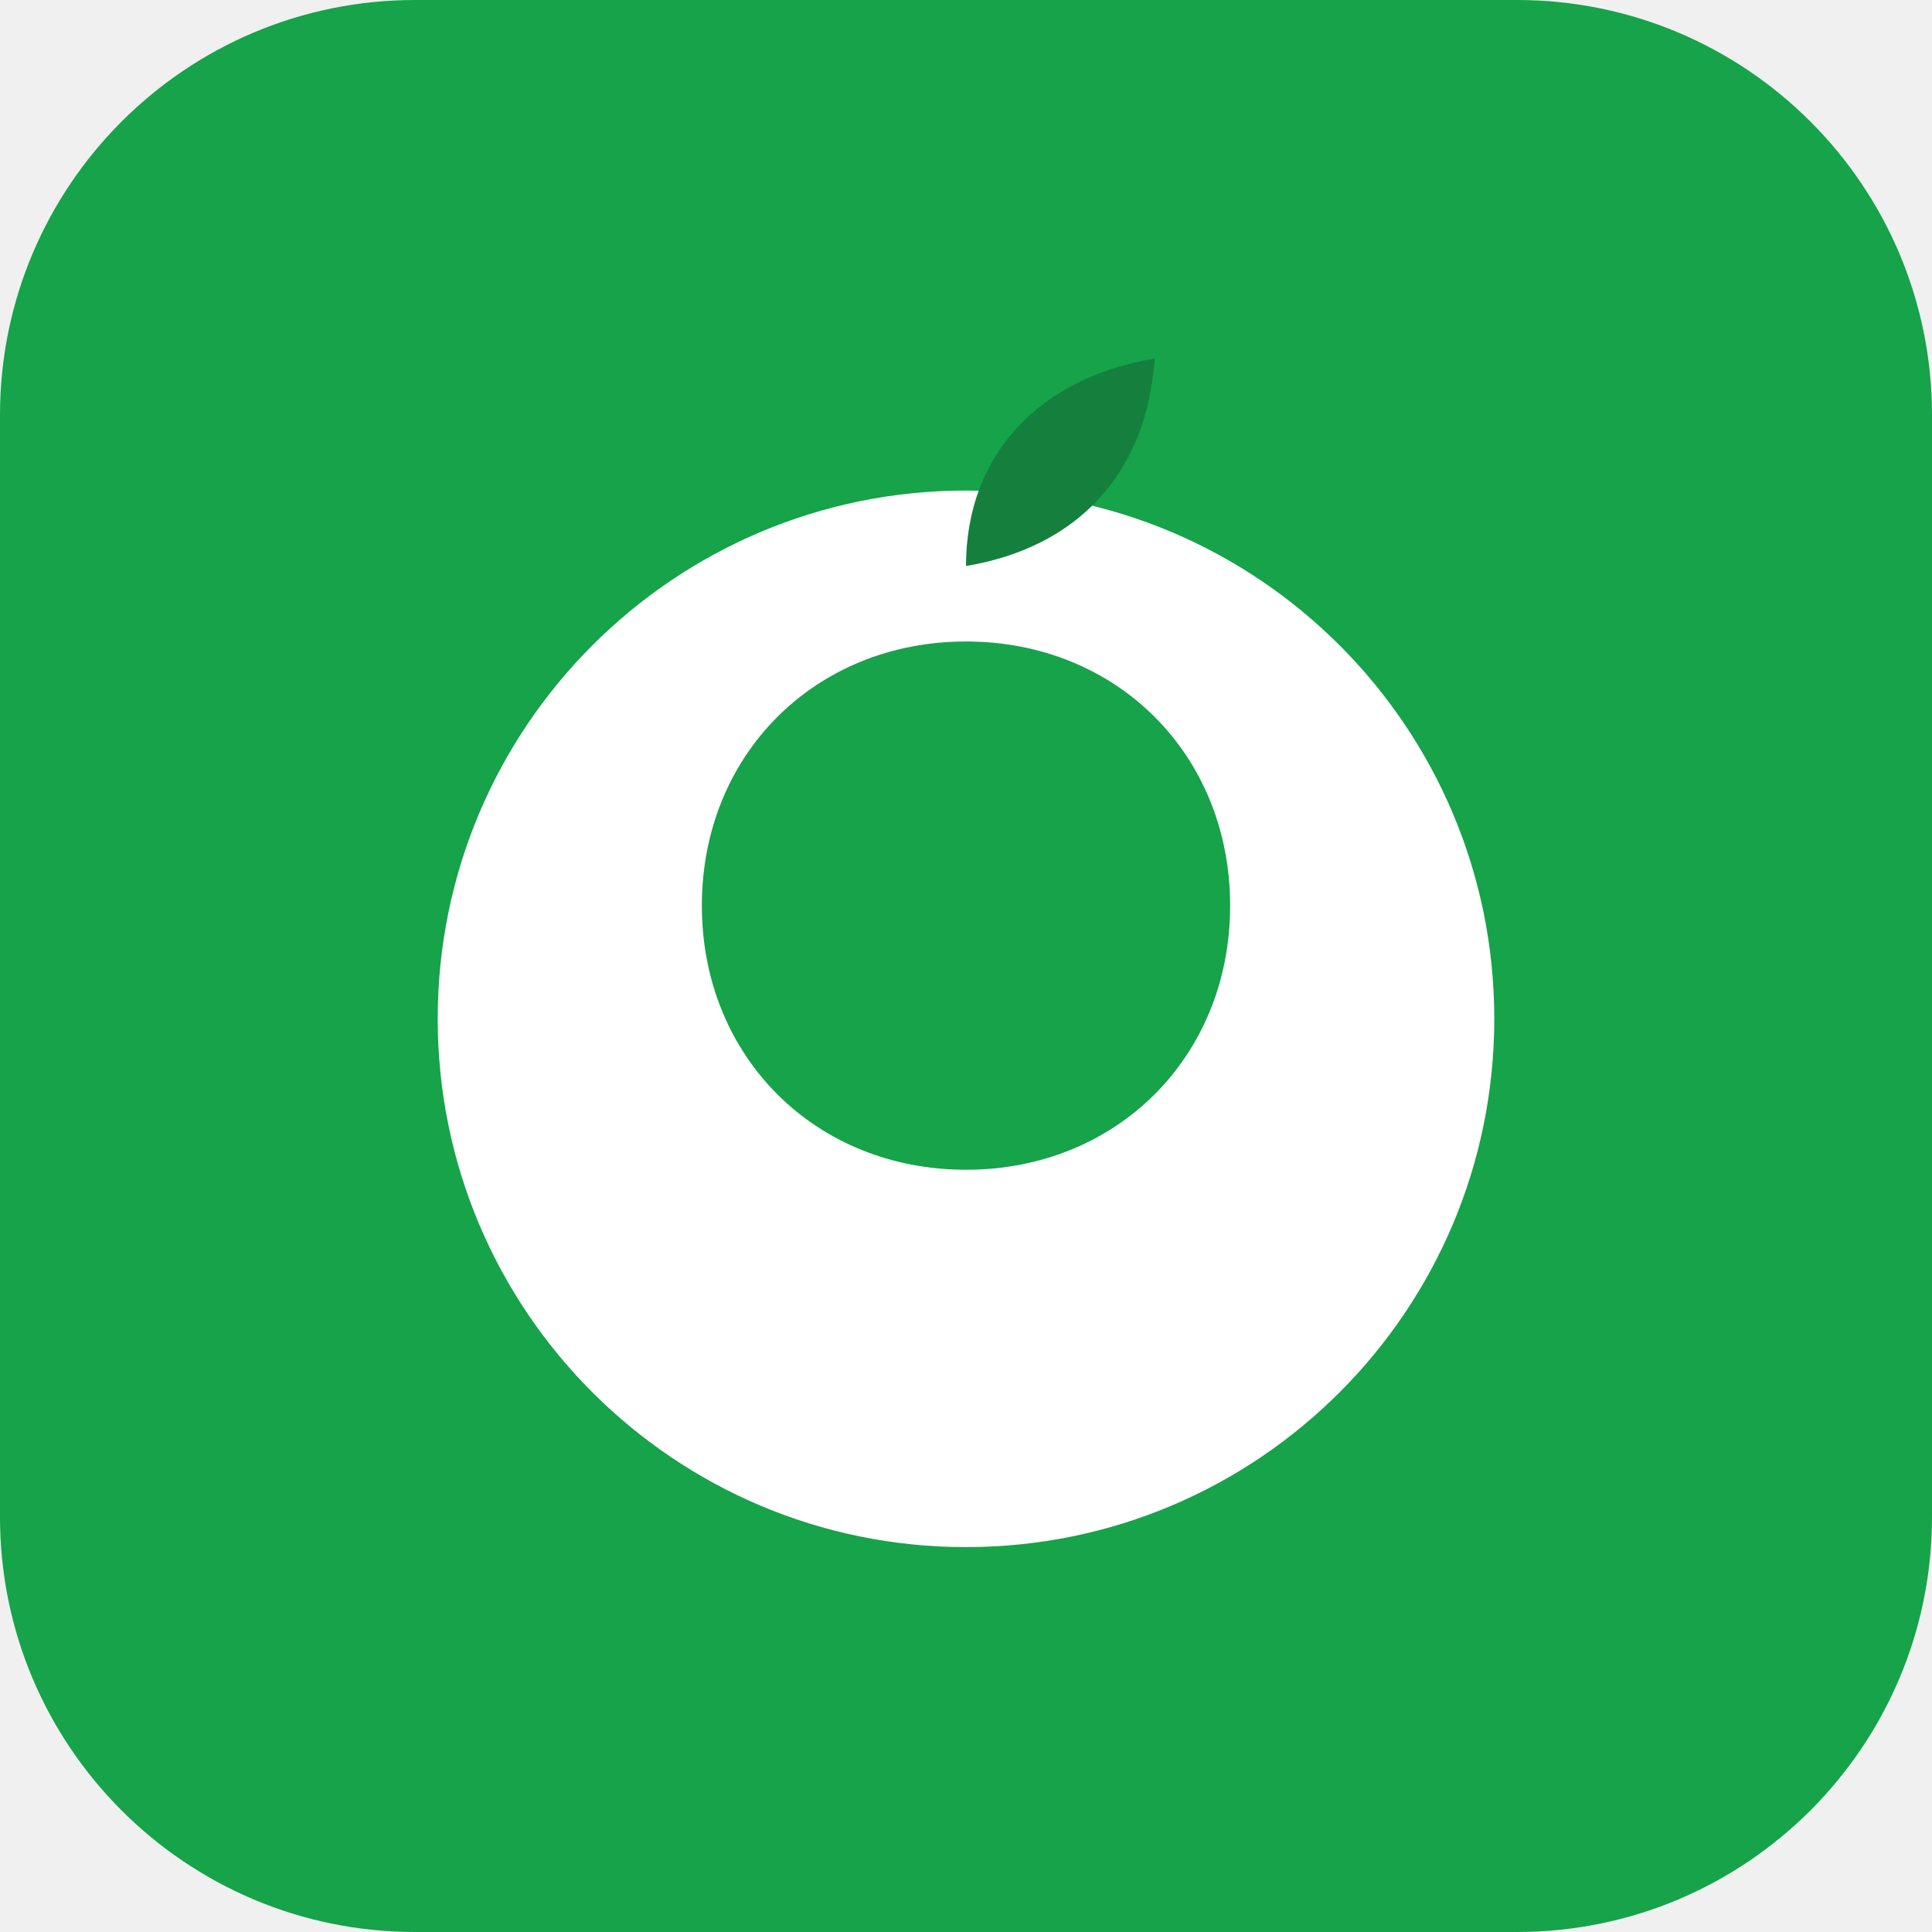
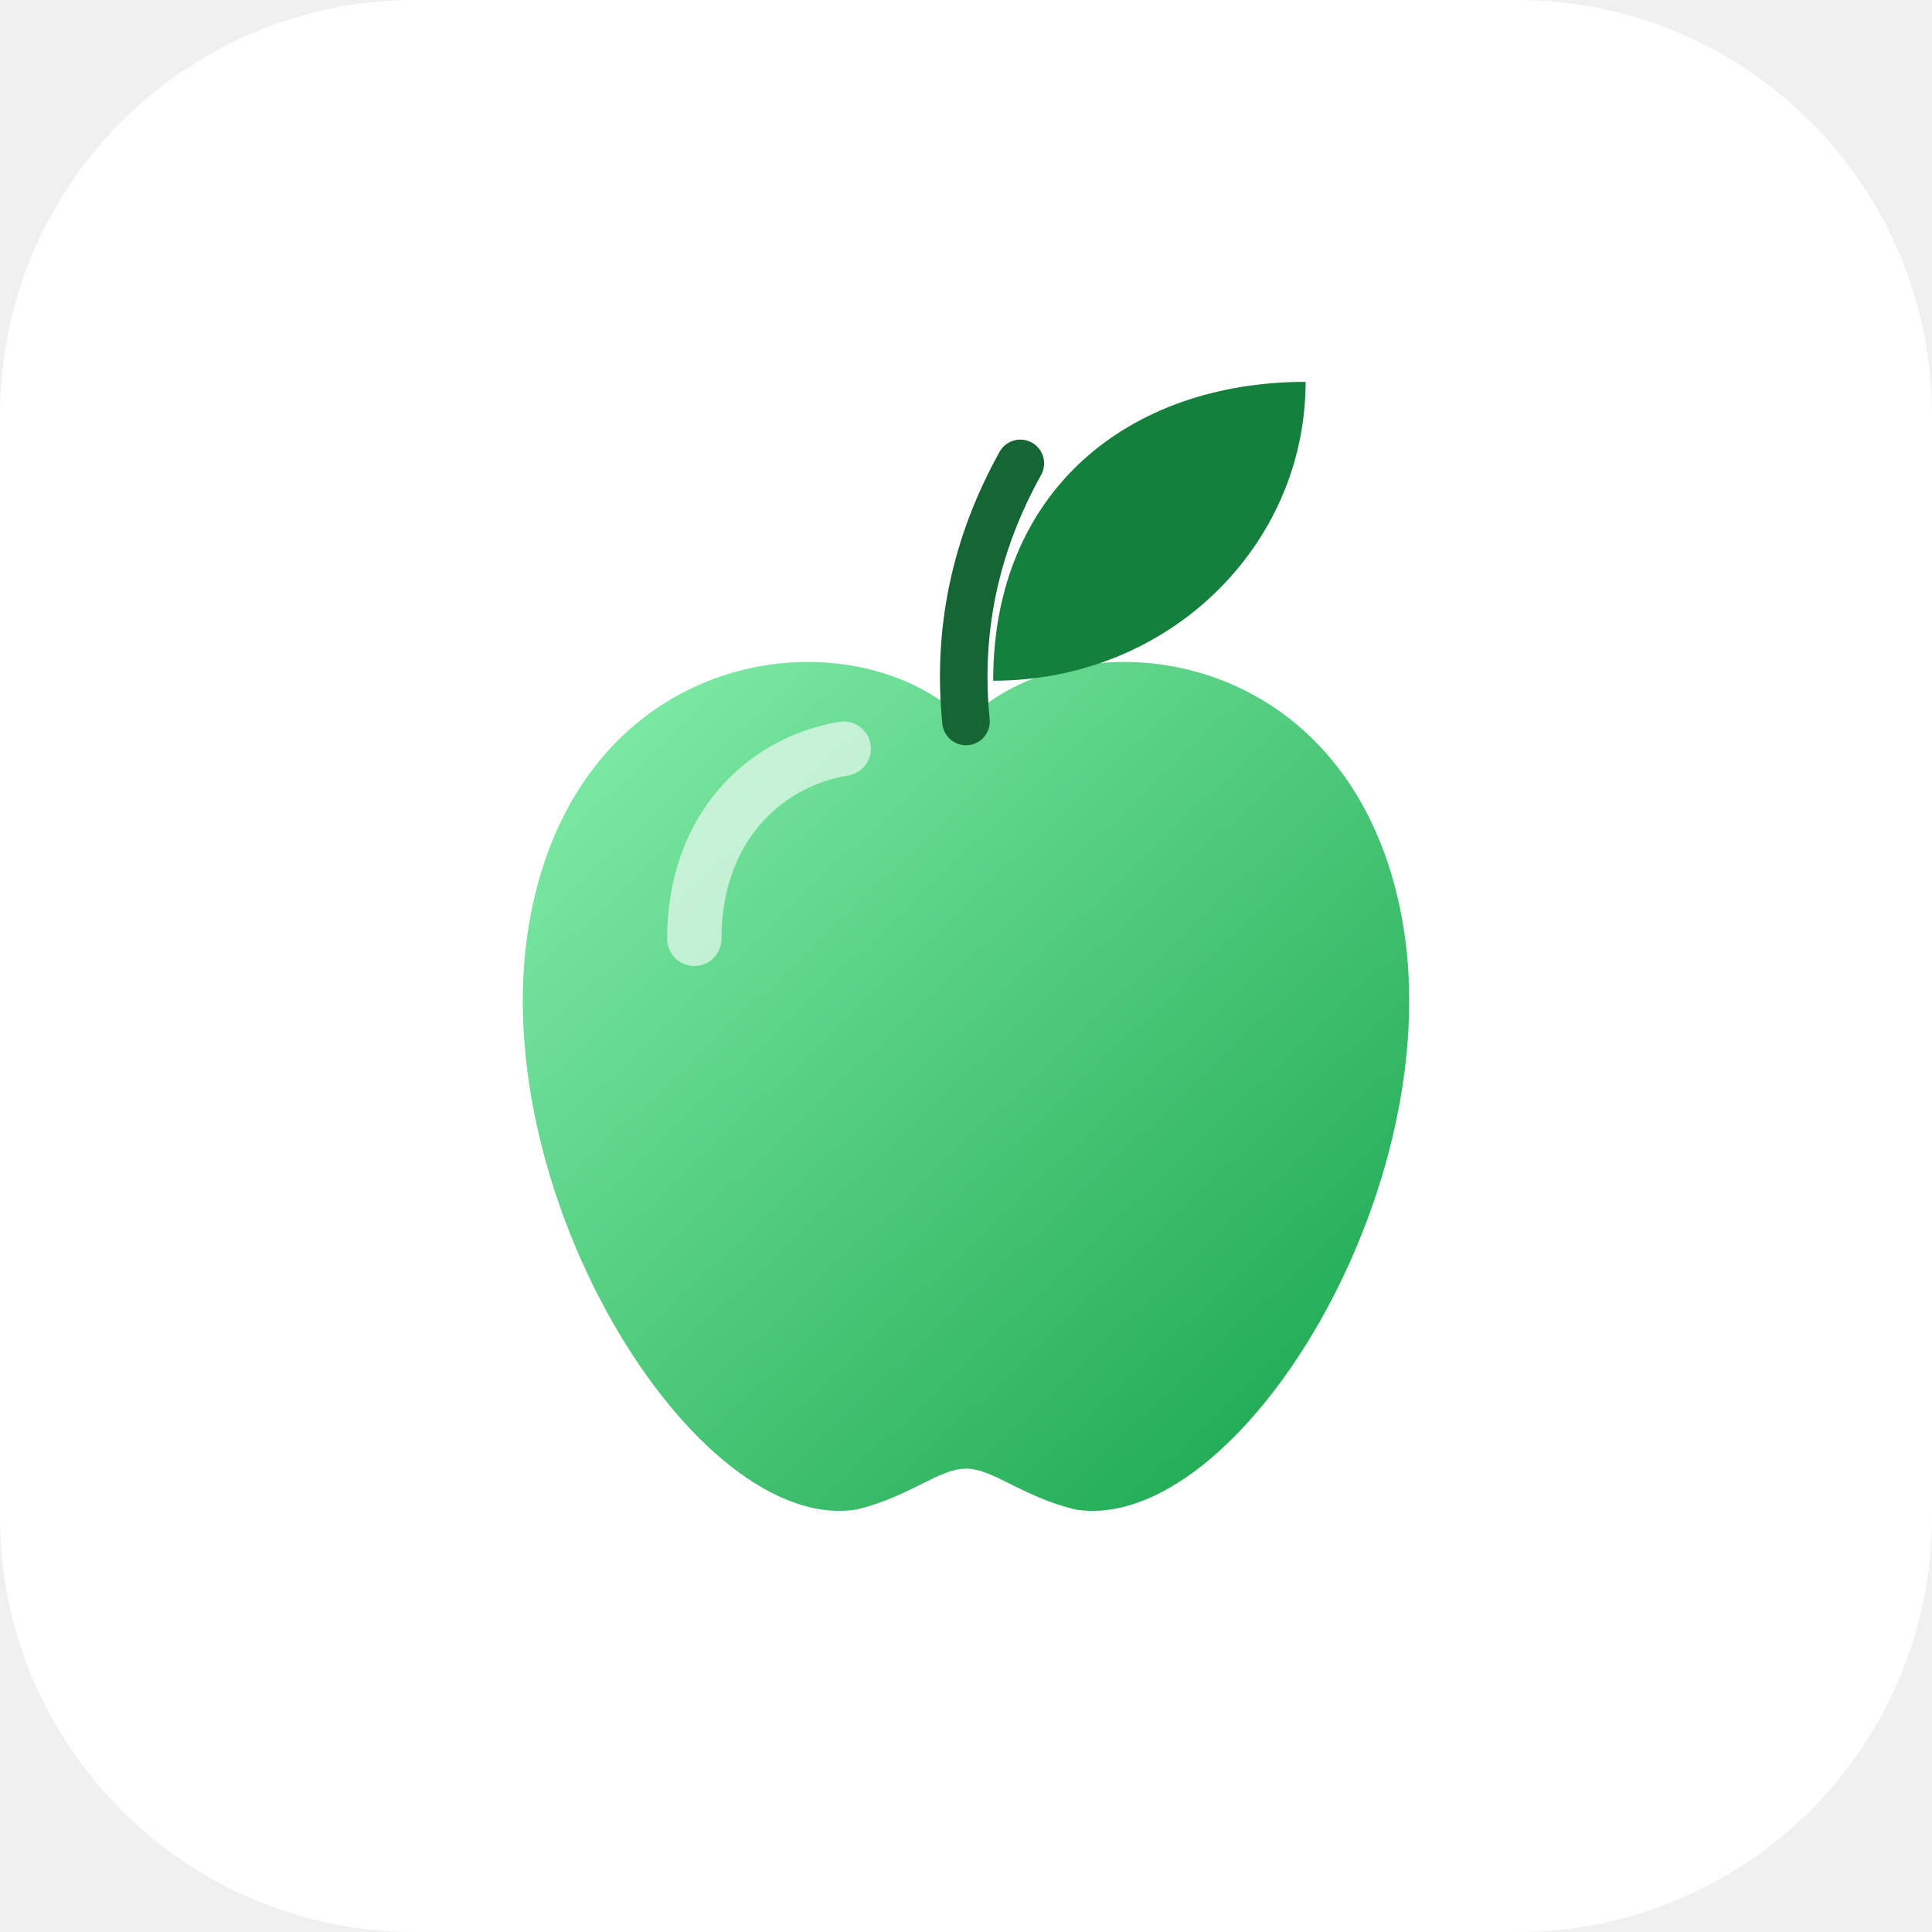
<svg xmlns="http://www.w3.org/2000/svg" viewBox="0 0 512 512">
-   <rect width="512" height="512" rx="110" fill="#16a34a" />
-   <circle cx="256" cy="270" r="140" fill="#fff" />
-   <path d="M256 170c-40 0-70 30-70 70s30 70 70 70 70-30 70-70-30-70-70-70z" fill="#16a34a" />
-   <path d="M256 150c0-30 20-50 50-55-2 30-20 50-50 55z" fill="#15803d" />
+   <rect width="512" height="512" rx="110" fill="#ffffff" />
+   <g transform="translate(76 76) scale(3.6)">
+     <g>
+       <defs>
+         <linearGradient id="g" x1="0" y1="0" x2="1" y2="1">
+           <stop offset="0" stop-color="#86efac" />
+           <stop offset="1" stop-color="#15a34a" />
+         </linearGradient>
+       </defs>
+       <path d="M50 32C42 24 22 26 18 46C14 66 30 92 42 90C46 89 48 87 50 87C52 87 54 89 58 90C70 92 86 66 82 46C78 26 58 24 50 32Z" fill="url(#g)" />
+       <path d="M52 29C52 15 62 7 75 7C75 19 65 29 52 29Z" fill="#15803d" />
+       <path d="M50 32Q49 22 54 13" stroke="#166534" stroke-width="3.5" fill="none" stroke-linecap="round" />
+       <path d="M30 48C30 40 35 35 41 34" stroke="#fff" stroke-opacity=".6" stroke-width="4" fill="none" stroke-linecap="round" />
+     </g>
+   </g>
</svg>
